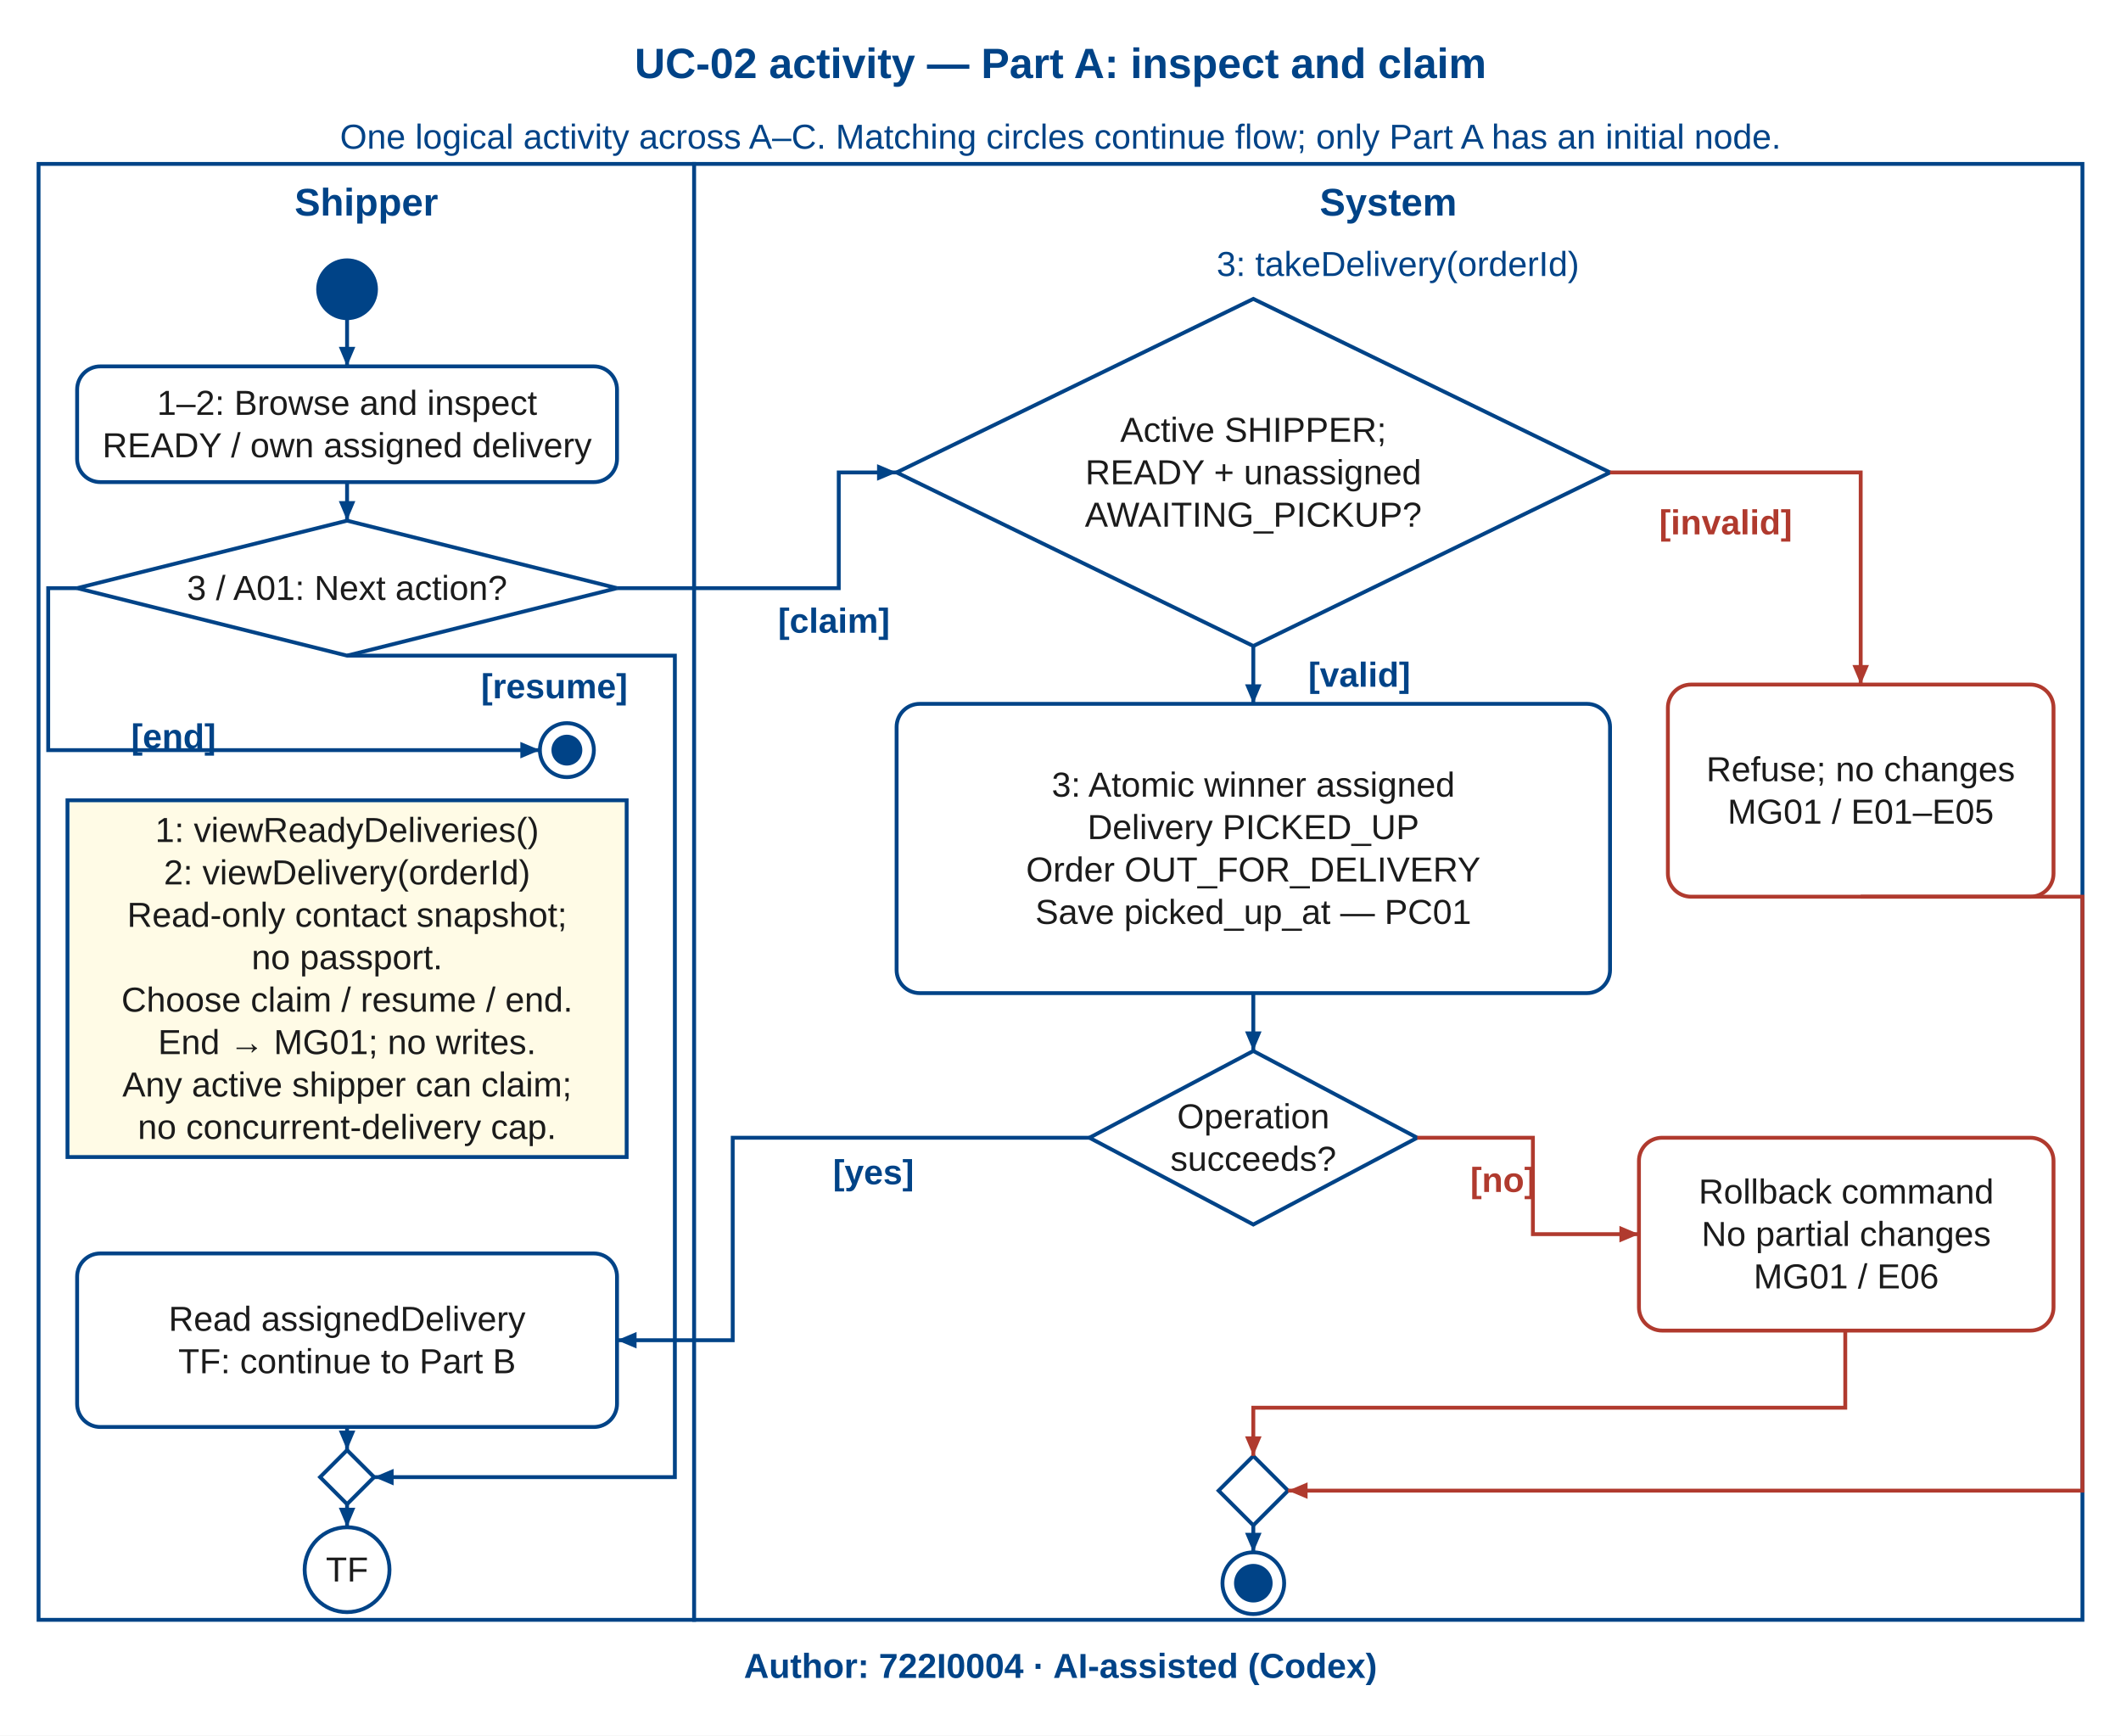
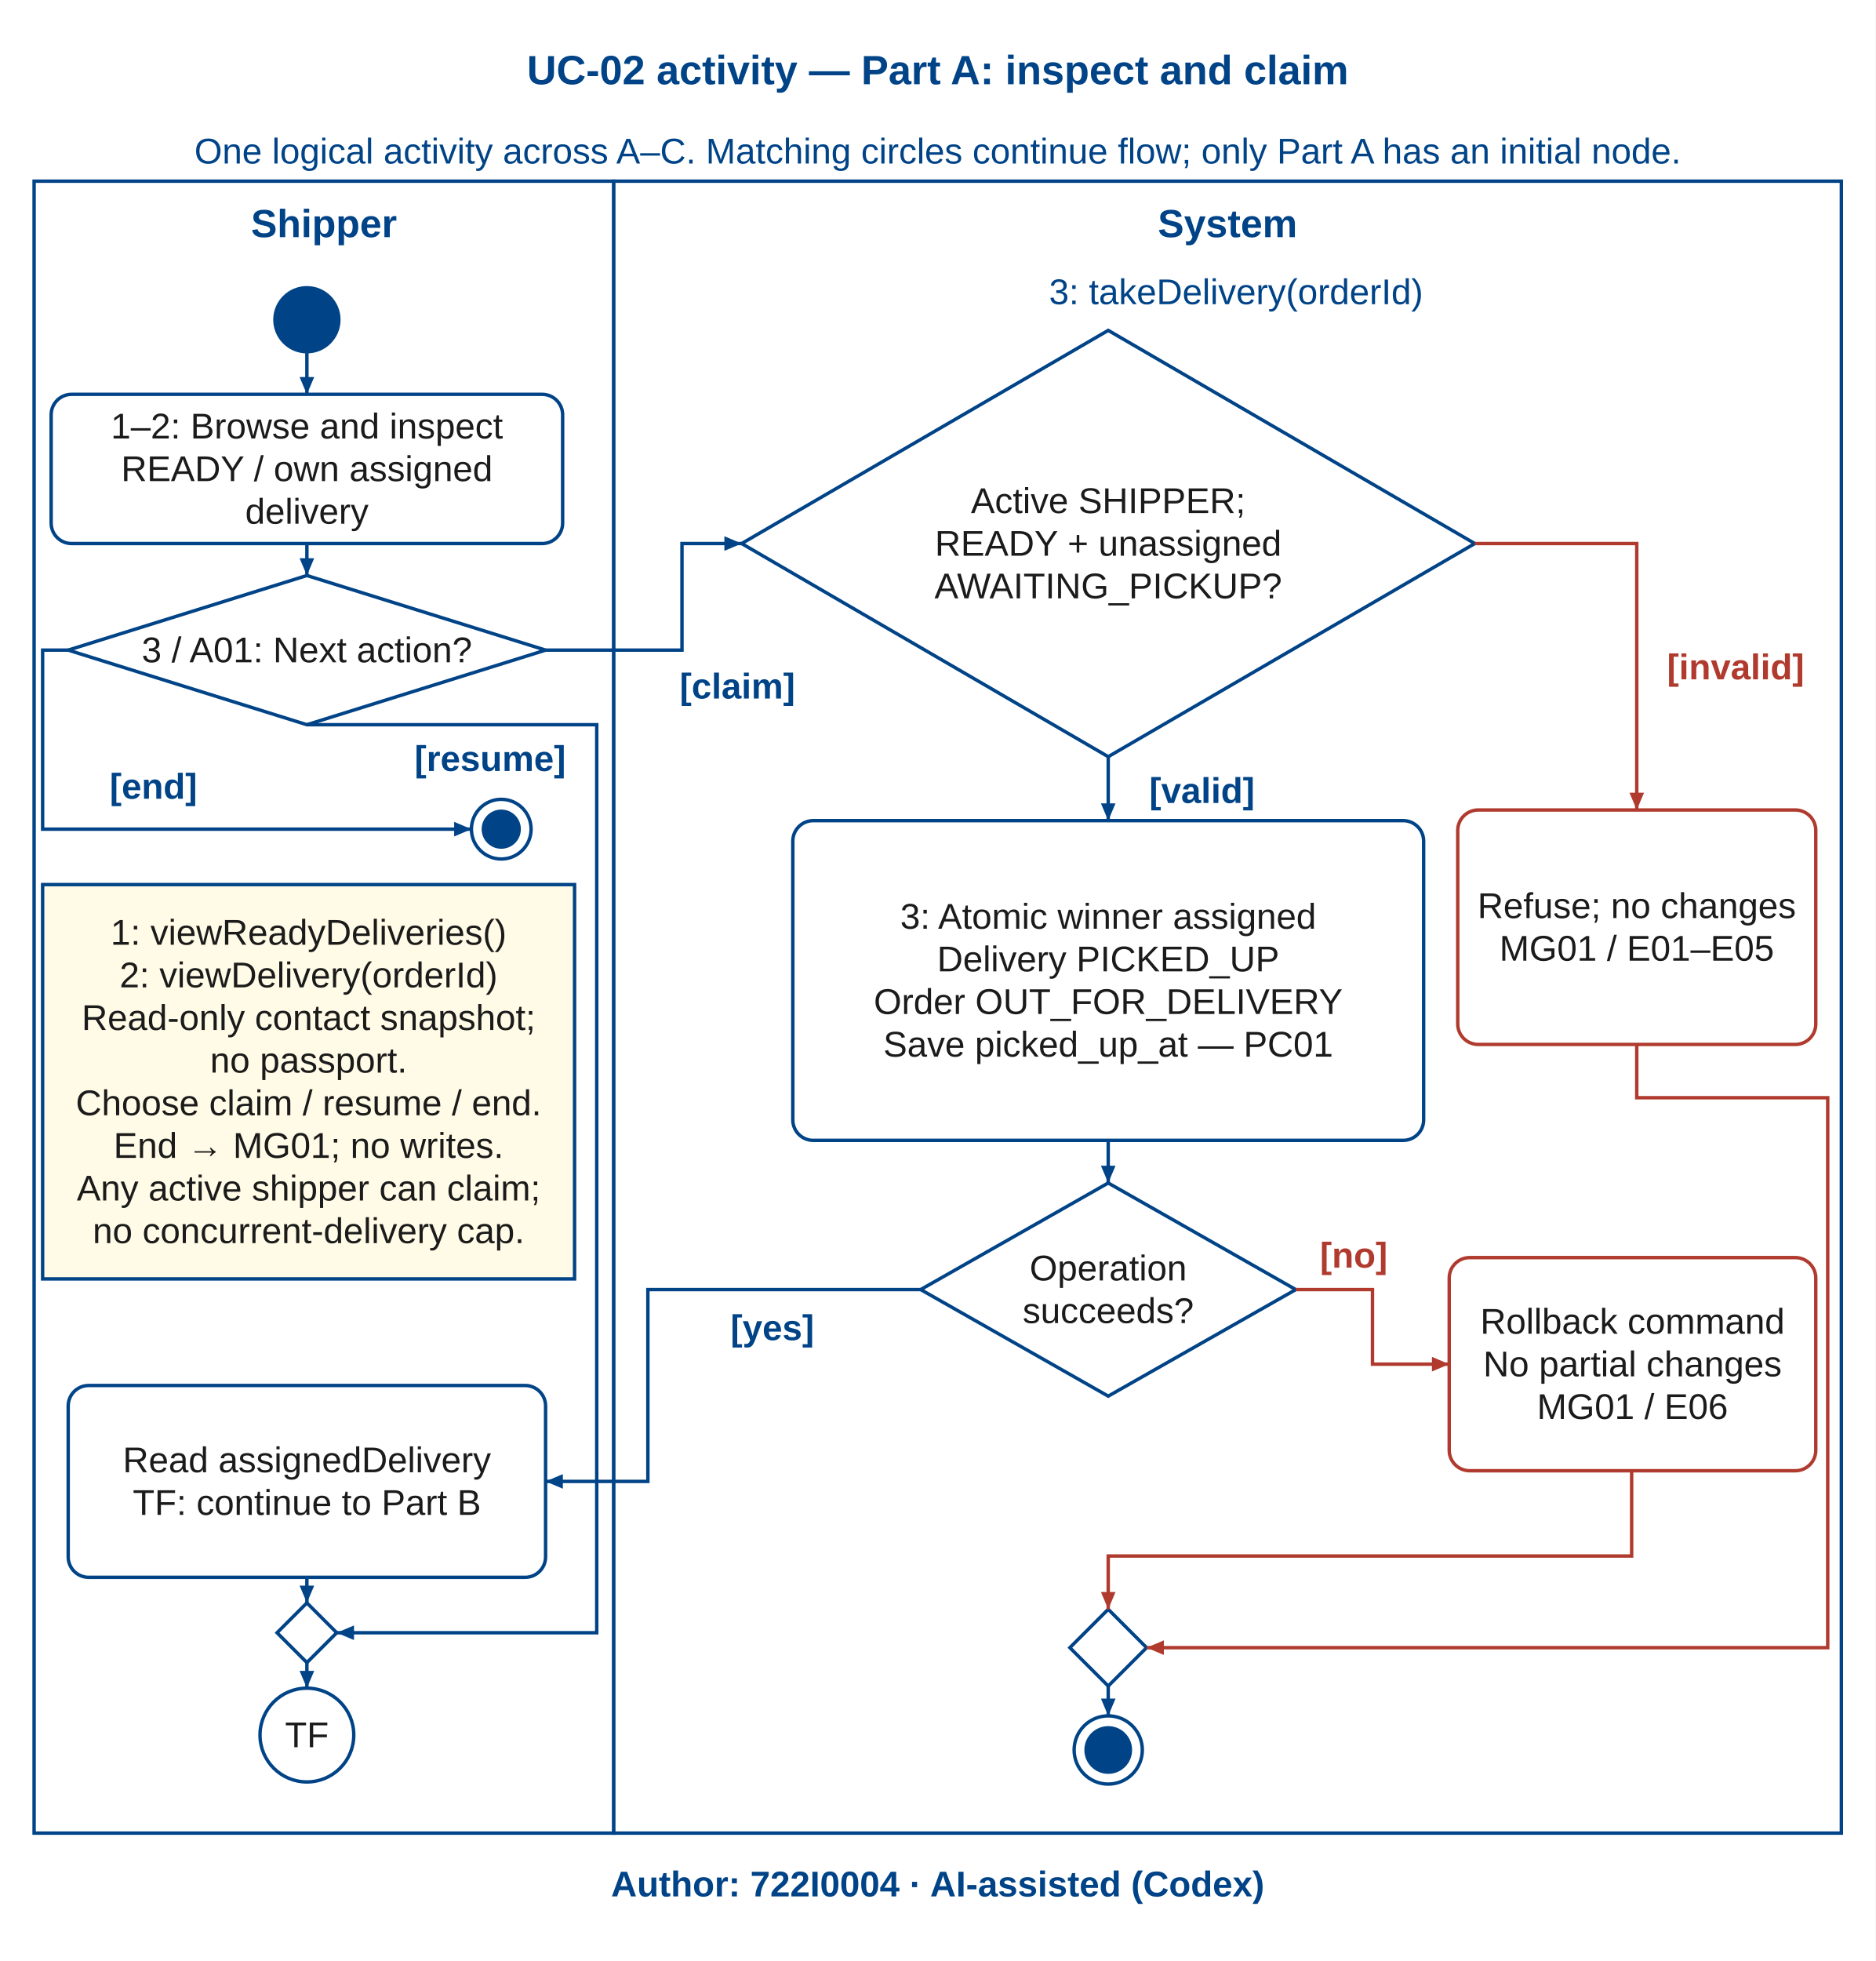
- <svg xmlns="http://www.w3.org/2000/svg" width="1100" height="900" viewBox="0 0 1100 900">
-   <rect width="1100" height="900" fill="white" />
-   <text x="550.0" y="40.48" text-anchor="middle" font-family="Arial" font-size="22" font-weight="bold" fill="#004387">UC-02 activity — Part A: inspect and claim</text>
-   <text x="550.0" y="870.12" text-anchor="middle" font-family="Arial" font-size="18" font-weight="bold" fill="#004387">Author: 722I0004 · AI-assisted (Codex)</text>
-   <rect x="20" y="85" width="340" height="755" rx="0" fill="white" stroke="#004387" stroke-width="2" />
-   <rect x="360" y="85" width="720" height="755" rx="0" fill="white" stroke="#004387" stroke-width="2" />
-   <text x="190.0" y="111.8" text-anchor="middle" font-family="Arial" font-size="20" font-weight="bold" fill="#004387">Shipper</text>
-   <text x="720.0" y="111.8" text-anchor="middle" font-family="Arial" font-size="20" font-weight="bold" fill="#004387">System</text>
-   <ellipse cx="180.0" cy="150.0" rx="15.0" ry="15.0" fill="#004387" stroke="#004387" stroke-width="2" />
-   <rect x="40" y="190" width="280" height="60" rx="12" fill="white" stroke="#004387" stroke-width="2" />
-   <text x="180.0" y="215.12" text-anchor="middle" font-family="Arial" font-size="18" font-weight="normal" fill="#1B1B1B">1–2: Browse and inspect</text>
-   <text x="180.0" y="237.12" text-anchor="middle" font-family="Arial" font-size="18" font-weight="normal" fill="#1B1B1B">READY / own assigned delivery</text>
-   <polygon points="180.0,270 320,305.0 180.0,340 40,305.0" fill="white" stroke="#004387" stroke-width="2" />
-   <text x="180.0" y="311.12" text-anchor="middle" font-family="Arial" font-size="18" font-weight="normal" fill="#1B1B1B">3 / A01: Next action?</text>
-   <polygon points="650.0,155 835,245.0 650.0,335 465,245.0" fill="white" stroke="#004387" stroke-width="2" />
-   <text x="650.0" y="229.12" text-anchor="middle" font-family="Arial" font-size="18" font-weight="normal" fill="#1B1B1B">Active SHIPPER;</text>
-   <text x="650.0" y="251.12" text-anchor="middle" font-family="Arial" font-size="18" font-weight="normal" fill="#1B1B1B">READY + unassigned</text>
-   <text x="650.0" y="273.12" text-anchor="middle" font-family="Arial" font-size="18" font-weight="normal" fill="#1B1B1B">AWAITING_PICKUP?</text>
-   <rect x="465" y="365" width="370" height="150" rx="12" fill="white" stroke="#004387" stroke-width="2" />
-   <text x="650.0" y="413.12" text-anchor="middle" font-family="Arial" font-size="18" font-weight="normal" fill="#1B1B1B">3: Atomic winner assigned</text>
-   <text x="650.0" y="435.12" text-anchor="middle" font-family="Arial" font-size="18" font-weight="normal" fill="#1B1B1B">Delivery PICKED_UP</text>
-   <text x="650.0" y="457.12" text-anchor="middle" font-family="Arial" font-size="18" font-weight="normal" fill="#1B1B1B">Order OUT_FOR_DELIVERY</text>
-   <text x="650.0" y="479.12" text-anchor="middle" font-family="Arial" font-size="18" font-weight="normal" fill="#1B1B1B">Save picked_up_at — PC01</text>
-   <text x="725.0" y="143.12" text-anchor="middle" font-family="Arial" font-size="18" font-weight="normal" fill="#004387">3: takeDelivery(orderId)</text>
-   <polygon points="650.0,545 735,590.0 650.0,635 565,590.0" fill="white" stroke="#004387" stroke-width="2" />
-   <text x="650.0" y="585.12" text-anchor="middle" font-family="Arial" font-size="18" font-weight="normal" fill="#1B1B1B">Operation</text>
-   <text x="650.0" y="607.12" text-anchor="middle" font-family="Arial" font-size="18" font-weight="normal" fill="#1B1B1B">succeeds?</text>
-   <rect x="865" y="355" width="200" height="110" rx="12" fill="white" stroke="#B03A2E" stroke-width="2" />
-   <text x="965.0" y="405.12" text-anchor="middle" font-family="Arial" font-size="18" font-weight="normal" fill="#1B1B1B">Refuse; no changes</text>
-   <text x="965.0" y="427.12" text-anchor="middle" font-family="Arial" font-size="18" font-weight="normal" fill="#1B1B1B">MG01 / E01–E05</text>
-   <rect x="850" y="590" width="215" height="100" rx="12" fill="white" stroke="#B03A2E" stroke-width="2" />
-   <text x="957.5" y="624.12" text-anchor="middle" font-family="Arial" font-size="18" font-weight="normal" fill="#1B1B1B">Rollback command</text>
-   <text x="957.5" y="646.12" text-anchor="middle" font-family="Arial" font-size="18" font-weight="normal" fill="#1B1B1B">No partial changes</text>
-   <text x="957.5" y="668.12" text-anchor="middle" font-family="Arial" font-size="18" font-weight="normal" fill="#1B1B1B">MG01 / E06</text>
-   <rect x="40" y="650" width="280" height="90" rx="12" fill="white" stroke="#004387" stroke-width="2" />
-   <text x="180.0" y="690.12" text-anchor="middle" font-family="Arial" font-size="18" font-weight="normal" fill="#1B1B1B">Read assignedDelivery</text>
-   <text x="180.0" y="712.12" text-anchor="middle" font-family="Arial" font-size="18" font-weight="normal" fill="#1B1B1B">TF: continue to Part B</text>
-   <polygon points="650.0,755 668,773.0 650.0,791 632,773.0" fill="white" stroke="#004387" stroke-width="2" />
-   <ellipse cx="650.0" cy="821.0" rx="16.0" ry="16.0" fill="white" stroke="#004387" stroke-width="2" />
-   <ellipse cx="650.0" cy="821.0" rx="10.0" ry="10.0" fill="#004387" />
-   <rect x="35" y="415" width="290" height="185" rx="0" fill="#FFFBE6" stroke="#004387" stroke-width="2" />
-   <text x="180.0" y="436.62" text-anchor="middle" font-family="Arial" font-size="18" font-weight="normal" fill="#1B1B1B">1: viewReadyDeliveries()</text>
-   <text x="180.0" y="458.62" text-anchor="middle" font-family="Arial" font-size="18" font-weight="normal" fill="#1B1B1B">2: viewDelivery(orderId)</text>
-   <text x="180.0" y="480.62" text-anchor="middle" font-family="Arial" font-size="18" font-weight="normal" fill="#1B1B1B">Read-only contact snapshot;</text>
-   <text x="180.0" y="502.62" text-anchor="middle" font-family="Arial" font-size="18" font-weight="normal" fill="#1B1B1B">no passport.</text>
-   <text x="180.0" y="524.62" text-anchor="middle" font-family="Arial" font-size="18" font-weight="normal" fill="#1B1B1B">Choose claim / resume / end.</text>
-   <text x="180.0" y="546.62" text-anchor="middle" font-family="Arial" font-size="18" font-weight="normal" fill="#1B1B1B">End → MG01; no writes.</text>
-   <text x="180.0" y="568.62" text-anchor="middle" font-family="Arial" font-size="18" font-weight="normal" fill="#1B1B1B">Any active shipper can claim;</text>
-   <text x="180.0" y="590.62" text-anchor="middle" font-family="Arial" font-size="18" font-weight="normal" fill="#1B1B1B">no concurrent-delivery cap.</text>
-   <polyline points="180,165 180,190" fill="none" stroke="#004387" stroke-width="2" />
-   <polygon points="180,190 175.716,179.868 184.284,179.868" fill="#004387" />
-   <polyline points="180,250 180,270" fill="none" stroke="#004387" stroke-width="2" />
-   <polygon points="180,270 175.716,259.868 184.284,259.868" fill="#004387" />
-   <polyline points="320,305 435,305 435,245 465,245" fill="none" stroke="#004387" stroke-width="2" />
-   <polygon points="465,245 454.868,249.284 454.868,240.716" fill="#004387" />
-   <text x="432.5" y="328.12" text-anchor="middle" font-family="Arial" font-size="18" font-weight="bold" fill="#004387">[claim]</text>
-   <ellipse cx="180.0" cy="814.0" rx="22.0" ry="22.0" fill="white" stroke="#004387" stroke-width="2" />
-   <text x="180.0" y="820.12" text-anchor="middle" font-family="Arial" font-size="18" font-weight="normal" fill="#1B1B1B">TF</text>
-   <polygon points="180.0,752 194,766.0 180.0,780 166,766.0" fill="white" stroke="#004387" stroke-width="2" />
-   <polyline points="180,340 350,340 350,766 194,766" fill="none" stroke="#004387" stroke-width="2" />
-   <polygon points="194,766 204.132,761.716 204.132,770.284" fill="#004387" />
-   <text x="287.5" y="362.12" text-anchor="middle" font-family="Arial" font-size="18" font-weight="bold" fill="#004387">[resume]</text>
-   <ellipse cx="294.0" cy="389.0" rx="14.0" ry="14.0" fill="white" stroke="#004387" stroke-width="2" />
-   <ellipse cx="294.0" cy="389.0" rx="8.0" ry="8.0" fill="#004387" />
-   <polyline points="40,305 25,305 25,389 280,389" fill="none" stroke="#004387" stroke-width="2" />
-   <polygon points="280,389 269.868,393.284 269.868,384.716" fill="#004387" />
-   <text x="90.0" y="388.12" text-anchor="middle" font-family="Arial" font-size="18" font-weight="bold" fill="#004387">[end]</text>
-   <polyline points="650,335 650,365" fill="none" stroke="#004387" stroke-width="2" />
-   <polygon points="650,365 645.716,354.868 654.284,354.868" fill="#004387" />
-   <text x="705.0" y="356.12" text-anchor="middle" font-family="Arial" font-size="18" font-weight="bold" fill="#004387">[valid]</text>
-   <polyline points="835,245 965,245 965,355" fill="none" stroke="#B03A2E" stroke-width="2" />
-   <polygon points="965,355 960.716,344.868 969.284,344.868" fill="#B03A2E" />
-   <text x="895.0" y="277.12" text-anchor="middle" font-family="Arial" font-size="18" font-weight="bold" fill="#B03A2E">[invalid]</text>
-   <polyline points="650,515 650,545" fill="none" stroke="#004387" stroke-width="2" />
-   <polygon points="650,545 645.716,534.868 654.284,534.868" fill="#004387" />
-   <polyline points="565,590 380,590 380,695 320,695" fill="none" stroke="#004387" stroke-width="2" />
-   <polygon points="320,695 330.132,690.716 330.132,699.284" fill="#004387" />
-   <text x="453.0" y="614.12" text-anchor="middle" font-family="Arial" font-size="18" font-weight="bold" fill="#004387">[yes]</text>
-   <polyline points="735,590 795,590 795,640 850,640" fill="none" stroke="#B03A2E" stroke-width="2" />
-   <polygon points="850,640 839.868,644.284 839.868,635.716" fill="#B03A2E" />
-   <text x="779.5" y="618.12" text-anchor="middle" font-family="Arial" font-size="18" font-weight="bold" fill="#B03A2E">[no]</text>
-   <polyline points="965,465 1080,465 1080,773 668,773" fill="none" stroke="#B03A2E" stroke-width="2" />
-   <polygon points="668,773 678.132,768.716 678.132,777.284" fill="#B03A2E" />
-   <polyline points="957,690 957,730 650,730 650,755" fill="none" stroke="#B03A2E" stroke-width="2" />
-   <polygon points="650,755 645.716,744.868 654.284,744.868" fill="#B03A2E" />
-   <polyline points="180,740 180,752" fill="none" stroke="#004387" stroke-width="2" />
-   <polygon points="180,752 175.716,741.868 184.284,741.868" fill="#004387" />
-   <polyline points="180,780 180,792" fill="none" stroke="#004387" stroke-width="2" />
-   <polygon points="180,792 175.716,781.868 184.284,781.868" fill="#004387" />
-   <polyline points="650,791 650,805" fill="none" stroke="#004387" stroke-width="2" />
-   <polygon points="650,805 645.716,794.868 654.284,794.868" fill="#004387" />
-   <text x="550.0" y="77.12" text-anchor="middle" font-family="Arial" font-size="18" font-weight="normal" fill="#004387">One logical activity across A–C. Matching circles continue flow; only Part A has an initial node.</text>
+ <svg xmlns="http://www.w3.org/2000/svg" width="1100" height="1150" viewBox="0 0 1100 1150">
+   <rect width="1100" height="1150" fill="white" />
+   <text x="550.0" y="49.41" text-anchor="middle" font-family="Arial" font-size="24" font-weight="bold" fill="#004387">UC-02 activity — Part A: inspect and claim</text>
+   <text x="550.0" y="1112.14" text-anchor="middle" font-family="Arial" font-size="21" font-weight="bold" fill="#004387">Author: 722I0004 · AI-assisted (Codex)</text>
+   <rect x="20" y="106.25" width="340" height="968.75" rx="0" fill="white" stroke="#004387" stroke-width="2" />
+   <rect x="360" y="106.25" width="720" height="968.75" rx="0" fill="white" stroke="#004387" stroke-width="2" />
+   <text x="190.0" y="139.07" text-anchor="middle" font-family="Arial" font-size="23" font-weight="bold" fill="#004387">Shipper</text>
+   <text x="720.0" y="139.07" text-anchor="middle" font-family="Arial" font-size="23" font-weight="bold" fill="#004387">System</text>
+   <ellipse cx="180.0" cy="187.5" rx="18.75" ry="18.75" fill="#004387" stroke="#004387" stroke-width="2" />
+   <rect x="30" y="231.25" width="300" height="87.5" rx="12" fill="white" stroke="#004387" stroke-width="2" />
+   <text x="180.0" y="257.14" text-anchor="middle" font-family="Arial" font-size="21" font-weight="normal" fill="#1B1B1B">1–2: Browse and inspect</text>
+   <text x="180.0" y="282.14" text-anchor="middle" font-family="Arial" font-size="21" font-weight="normal" fill="#1B1B1B">READY / own assigned</text>
+   <text x="180.0" y="307.14" text-anchor="middle" font-family="Arial" font-size="21" font-weight="normal" fill="#1B1B1B">delivery</text>
+   <polygon points="180.0,337.5 320,381.25 180.0,425.0 40,381.25" fill="white" stroke="#004387" stroke-width="2" />
+   <text x="180.0" y="388.39" text-anchor="middle" font-family="Arial" font-size="21" font-weight="normal" fill="#1B1B1B">3 / A01: Next action?</text>
+   <polygon points="650.0,193.75 865,318.75 650.0,443.75 435,318.75" fill="white" stroke="#004387" stroke-width="2" />
+   <text x="650.0" y="300.89" text-anchor="middle" font-family="Arial" font-size="21" font-weight="normal" fill="#1B1B1B">Active SHIPPER;</text>
+   <text x="650.0" y="325.89" text-anchor="middle" font-family="Arial" font-size="21" font-weight="normal" fill="#1B1B1B">READY + unassigned</text>
+   <text x="650.0" y="350.89" text-anchor="middle" font-family="Arial" font-size="21" font-weight="normal" fill="#1B1B1B">AWAITING_PICKUP?</text>
+   <rect x="465" y="481.25" width="370" height="187.5" rx="12" fill="white" stroke="#004387" stroke-width="2" />
+   <text x="650.0" y="544.64" text-anchor="middle" font-family="Arial" font-size="21" font-weight="normal" fill="#1B1B1B">3: Atomic winner assigned</text>
+   <text x="650.0" y="569.64" text-anchor="middle" font-family="Arial" font-size="21" font-weight="normal" fill="#1B1B1B">Delivery PICKED_UP</text>
+   <text x="650.0" y="594.64" text-anchor="middle" font-family="Arial" font-size="21" font-weight="normal" fill="#1B1B1B">Order OUT_FOR_DELIVERY</text>
+   <text x="650.0" y="619.64" text-anchor="middle" font-family="Arial" font-size="21" font-weight="normal" fill="#1B1B1B">Save picked_up_at — PC01</text>
+   <text x="725.0" y="178.39" text-anchor="middle" font-family="Arial" font-size="21" font-weight="normal" fill="#004387">3: takeDelivery(orderId)</text>
+   <polygon points="650.0,693.75 760,756.25 650.0,818.75 540,756.25" fill="white" stroke="#004387" stroke-width="2" />
+   <text x="650.0" y="750.89" text-anchor="middle" font-family="Arial" font-size="21" font-weight="normal" fill="#1B1B1B">Operation</text>
+   <text x="650.0" y="775.89" text-anchor="middle" font-family="Arial" font-size="21" font-weight="normal" fill="#1B1B1B">succeeds?</text>
+   <rect x="855" y="475.0" width="210" height="137.5" rx="12" fill="white" stroke="#B03A2E" stroke-width="2" />
+   <text x="960.0" y="538.39" text-anchor="middle" font-family="Arial" font-size="21" font-weight="normal" fill="#1B1B1B">Refuse; no changes</text>
+   <text x="960.0" y="563.39" text-anchor="middle" font-family="Arial" font-size="21" font-weight="normal" fill="#1B1B1B">MG01 / E01–E05</text>
+   <rect x="850" y="737.5" width="215" height="125.0" rx="12" fill="white" stroke="#B03A2E" stroke-width="2" />
+   <text x="957.5" y="782.14" text-anchor="middle" font-family="Arial" font-size="21" font-weight="normal" fill="#1B1B1B">Rollback command</text>
+   <text x="957.5" y="807.14" text-anchor="middle" font-family="Arial" font-size="21" font-weight="normal" fill="#1B1B1B">No partial changes</text>
+   <text x="957.5" y="832.14" text-anchor="middle" font-family="Arial" font-size="21" font-weight="normal" fill="#1B1B1B">MG01 / E06</text>
+   <rect x="40" y="812.5" width="280" height="112.5" rx="12" fill="white" stroke="#004387" stroke-width="2" />
+   <text x="180.0" y="863.39" text-anchor="middle" font-family="Arial" font-size="21" font-weight="normal" fill="#1B1B1B">Read assignedDelivery</text>
+   <text x="180.0" y="888.39" text-anchor="middle" font-family="Arial" font-size="21" font-weight="normal" fill="#1B1B1B">TF: continue to Part B</text>
+   <polygon points="650.0,943.75 672.5,966.25 650.0,988.75 627.5,966.25" fill="white" stroke="#004387" stroke-width="2" />
+   <ellipse cx="650.0" cy="1026.25" rx="20.0" ry="20.0" fill="white" stroke="#004387" stroke-width="2" />
+   <ellipse cx="650.0" cy="1026.25" rx="14.0" ry="14.0" fill="#004387" />
+   <rect x="25" y="518.75" width="312" height="231.25" rx="0" fill="#FFFBE6" stroke="#004387" stroke-width="2" />
+   <text x="181.0" y="554.015" text-anchor="middle" font-family="Arial" font-size="21" font-weight="normal" fill="#1B1B1B">1: viewReadyDeliveries()</text>
+   <text x="181.0" y="579.015" text-anchor="middle" font-family="Arial" font-size="21" font-weight="normal" fill="#1B1B1B">2: viewDelivery(orderId)</text>
+   <text x="181.0" y="604.015" text-anchor="middle" font-family="Arial" font-size="21" font-weight="normal" fill="#1B1B1B">Read-only contact snapshot;</text>
+   <text x="181.0" y="629.015" text-anchor="middle" font-family="Arial" font-size="21" font-weight="normal" fill="#1B1B1B">no passport.</text>
+   <text x="181.0" y="654.015" text-anchor="middle" font-family="Arial" font-size="21" font-weight="normal" fill="#1B1B1B">Choose claim / resume / end.</text>
+   <text x="181.0" y="679.015" text-anchor="middle" font-family="Arial" font-size="21" font-weight="normal" fill="#1B1B1B">End → MG01; no writes.</text>
+   <text x="181.0" y="704.015" text-anchor="middle" font-family="Arial" font-size="21" font-weight="normal" fill="#1B1B1B">Any active shipper can claim;</text>
+   <text x="181.0" y="729.015" text-anchor="middle" font-family="Arial" font-size="21" font-weight="normal" fill="#1B1B1B">no concurrent-delivery cap.</text>
+   <polyline points="180,206.25 180,231.25" fill="none" stroke="#004387" stroke-width="2" />
+   <polygon points="180,231.25 175.716,221.118 184.284,221.118" fill="#004387" />
+   <polyline points="180,318.75 180,337.5" fill="none" stroke="#004387" stroke-width="2" />
+   <polygon points="180,337.5 175.716,327.368 184.284,327.368" fill="#004387" />
+   <polyline points="320,381.25 400,381.25 400,318.75 435,318.75" fill="none" stroke="#004387" stroke-width="2" />
+   <polygon points="435,318.75 424.868,323.034 424.868,314.466" fill="#004387" />
+   <text x="432.5" y="409.64" text-anchor="middle" font-family="Arial" font-size="21" font-weight="bold" fill="#004387">[claim]</text>
+   <ellipse cx="180.0" cy="1017.5" rx="27.5" ry="27.5" fill="white" stroke="#004387" stroke-width="2" />
+   <text x="180.0" y="1024.64" text-anchor="middle" font-family="Arial" font-size="21" font-weight="normal" fill="#1B1B1B">TF</text>
+   <polygon points="180.0,940.0 197.5,957.5 180.0,975.0 162.5,957.5" fill="white" stroke="#004387" stroke-width="2" />
+   <polyline points="180,425.0 350,425.0 350,957.5 197.5,957.5" fill="none" stroke="#004387" stroke-width="2" />
+   <polygon points="197.5,957.5 207.632,953.216 207.632,961.784" fill="#004387" />
+   <text x="287.5" y="452.14" text-anchor="middle" font-family="Arial" font-size="21" font-weight="bold" fill="#004387">[resume]</text>
+   <ellipse cx="294.0" cy="486.25" rx="17.5" ry="17.5" fill="white" stroke="#004387" stroke-width="2" />
+   <ellipse cx="294.0" cy="486.25" rx="11.5" ry="11.5" fill="#004387" />
+   <polyline points="40,381.25 25,381.25 25,486.25 276.5,486.25" fill="none" stroke="#004387" stroke-width="2" />
+   <polygon points="276.5,486.25 266.368,490.534 266.368,481.966" fill="#004387" />
+   <text x="90.0" y="468.39" text-anchor="middle" font-family="Arial" font-size="21" font-weight="bold" fill="#004387">[end]</text>
+   <polyline points="650,443.75 650,481.25" fill="none" stroke="#004387" stroke-width="2" />
+   <polygon points="650,481.25 645.716,471.118 654.284,471.118" fill="#004387" />
+   <text x="705.0" y="470.89" text-anchor="middle" font-family="Arial" font-size="21" font-weight="bold" fill="#004387">[valid]</text>
+   <polyline points="865,318.75 960,318.75 960,475.0" fill="none" stroke="#B03A2E" stroke-width="2" />
+   <polygon points="960,475.0 955.716,464.868 964.284,464.868" fill="#B03A2E" />
+   <text x="1018.0" y="398.39" text-anchor="middle" font-family="Arial" font-size="21" font-weight="bold" fill="#B03A2E">[invalid]</text>
+   <polyline points="650,668.75 650,693.75" fill="none" stroke="#004387" stroke-width="2" />
+   <polygon points="650,693.75 645.716,683.618 654.284,683.618" fill="#004387" />
+   <polyline points="540,756.25 380,756.25 380,868.75 320,868.75" fill="none" stroke="#004387" stroke-width="2" />
+   <polygon points="320,868.75 330.132,864.466 330.132,873.034" fill="#004387" />
+   <text x="453.0" y="785.89" text-anchor="middle" font-family="Arial" font-size="21" font-weight="bold" fill="#004387">[yes]</text>
+   <polyline points="760,756.25 805,756.25 805,800.0 850,800.0" fill="none" stroke="#B03A2E" stroke-width="2" />
+   <polygon points="850,800.0 839.868,804.284 839.868,795.716" fill="#B03A2E" />
+   <text x="794.0" y="743.39" text-anchor="middle" font-family="Arial" font-size="21" font-weight="bold" fill="#B03A2E">[no]</text>
+   <polyline points="960,612.5 960,643.75 1072,643.75 1072,966.25 672.5,966.25" fill="none" stroke="#B03A2E" stroke-width="2" />
+   <polygon points="672.5,966.25 682.632,961.966 682.632,970.534" fill="#B03A2E" />
+   <polyline points="957,862.5 957,912.5 650,912.5 650,943.75" fill="none" stroke="#B03A2E" stroke-width="2" />
+   <polygon points="650,943.75 645.716,933.618 654.284,933.618" fill="#B03A2E" />
+   <polyline points="180,925.0 180,940.0" fill="none" stroke="#004387" stroke-width="2" />
+   <polygon points="180,940.0 175.716,929.868 184.284,929.868" fill="#004387" />
+   <polyline points="180,975.0 180,990.0" fill="none" stroke="#004387" stroke-width="2" />
+   <polygon points="180,990.0 175.716,979.868 184.284,979.868" fill="#004387" />
+   <polyline points="650,988.75 650,1006.25" fill="none" stroke="#004387" stroke-width="2" />
+   <polygon points="650,1006.25 645.716,996.118 654.284,996.118" fill="#004387" />
+   <text x="550.0" y="95.89" text-anchor="middle" font-family="Arial" font-size="21" font-weight="normal" fill="#004387">One logical activity across A–C. Matching circles continue flow; only Part A has an initial node.</text>
</svg>
